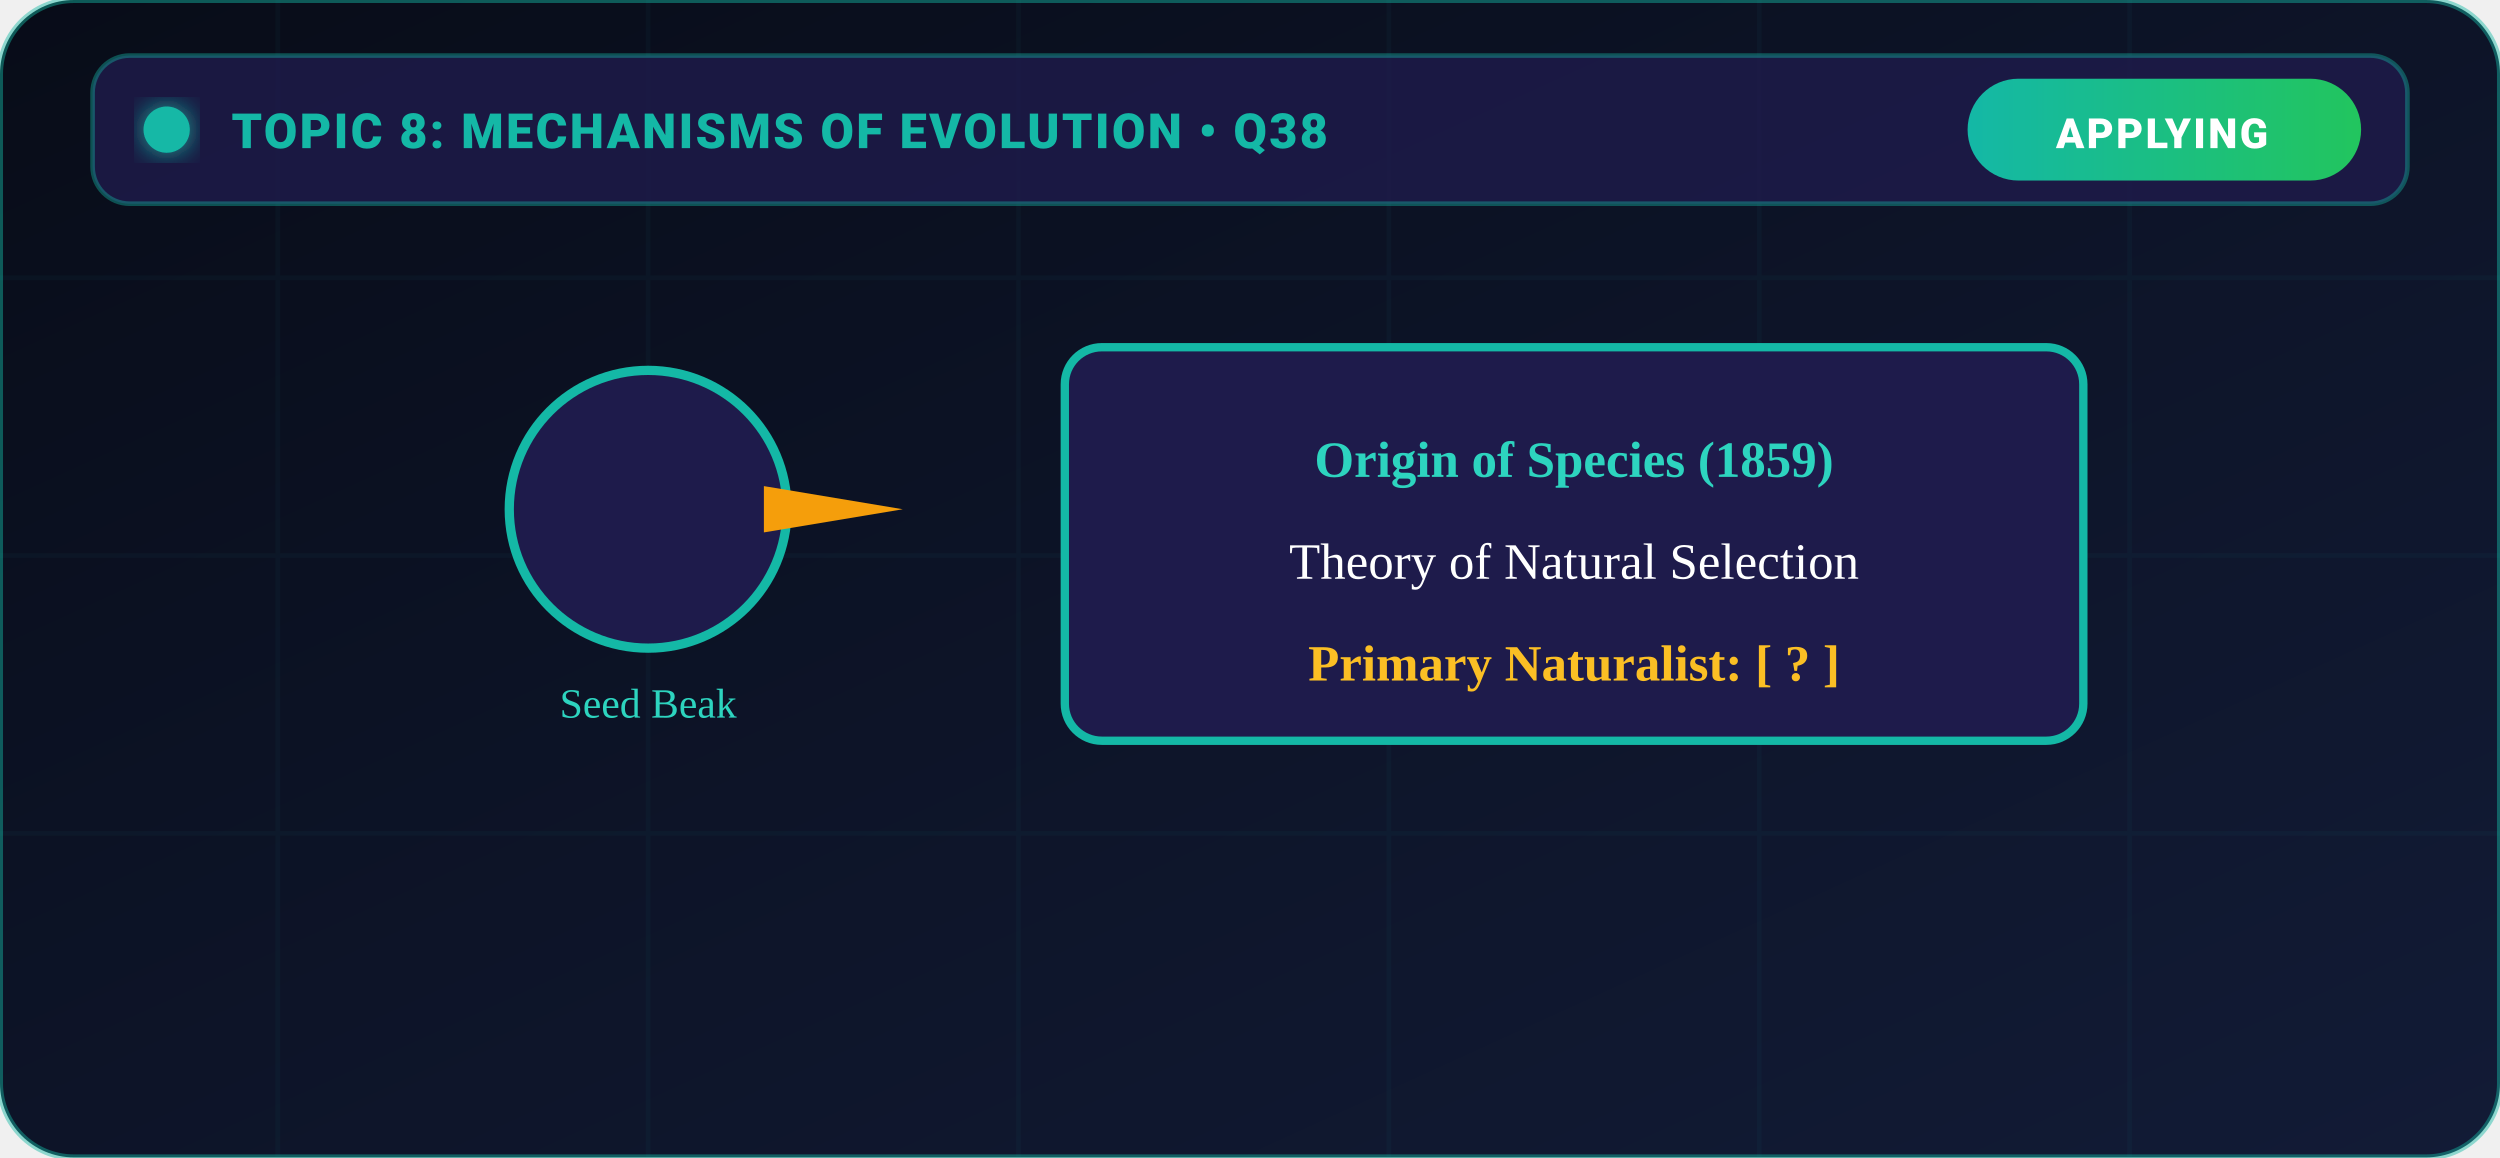
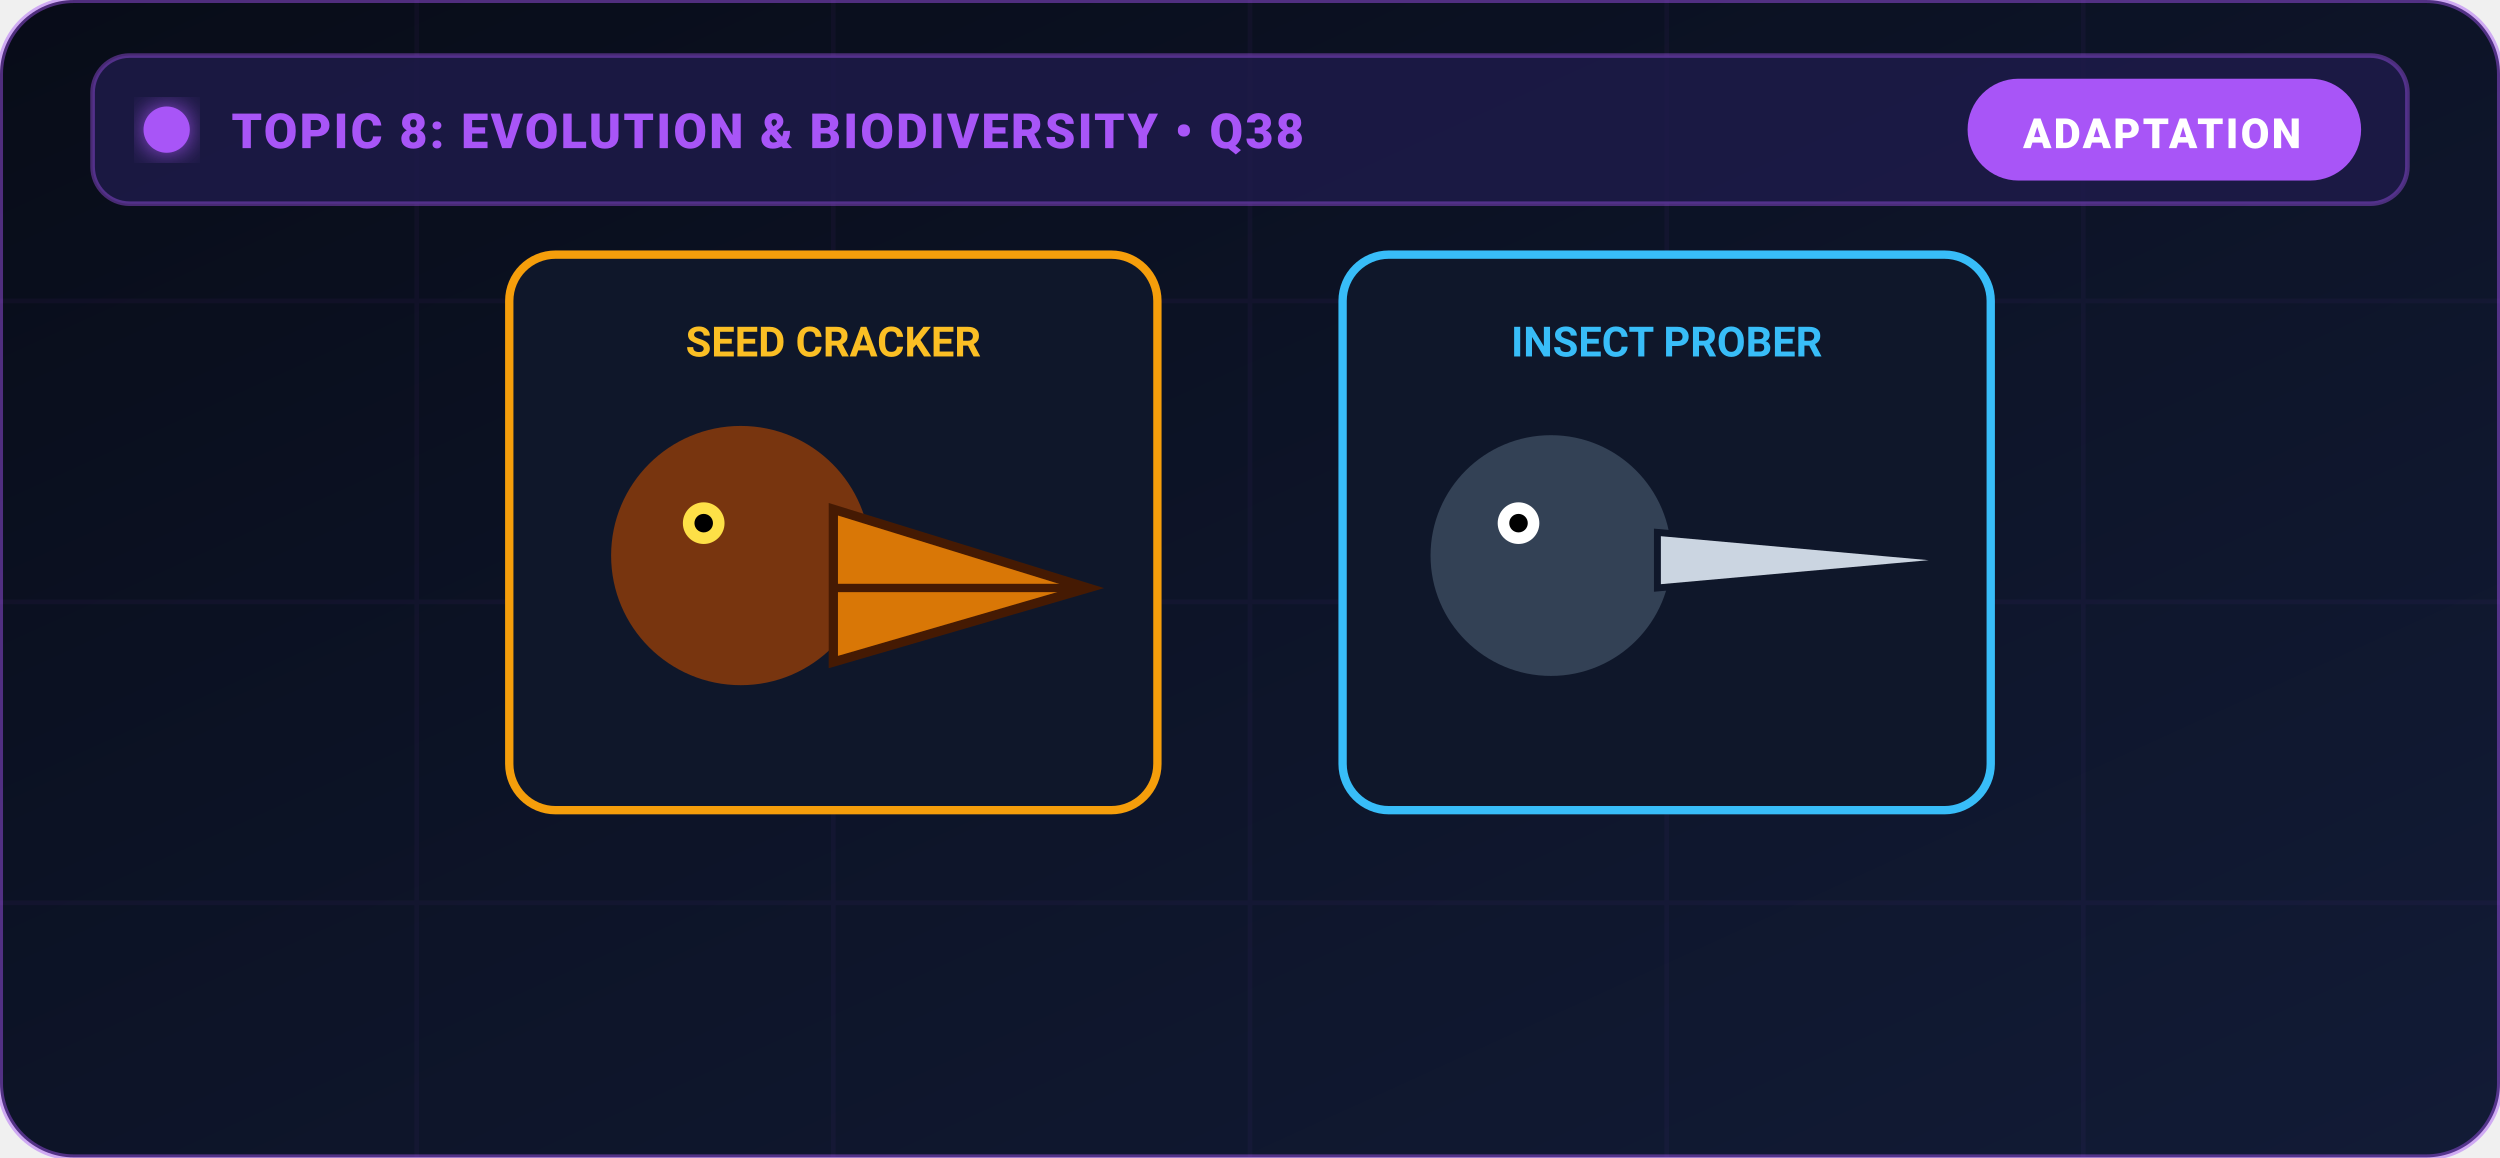
<svg xmlns="http://www.w3.org/2000/svg" viewBox="0 0 540 250" width="100%" height="100%">
  <defs>
-     <linearGradient id="bgGrad_t8_38" x1="0%" y1="0%" x2="100%" y2="100%">
+     <linearGradient id="bg_t8_38" x1="0%" y1="0%" x2="100%" y2="100%">
      <stop offset="0%" stop-color="#080c18" />
      <stop offset="50%" stop-color="#0d1428" />
      <stop offset="100%" stop-color="#121b36" />
-     </linearGradient>
-     <linearGradient id="primaryGrad_t8_38" x1="0%" y1="0%" x2="100%" y2="0%">
-       <stop offset="0%" stop-color="#14b8a6" />
-       <stop offset="100%" stop-color="#22c55e" />
    </linearGradient>
    <filter id="glow_t8_38" x="-20%" y="-20%" width="140%" height="140%">
      <feGaussianBlur stdDeviation="3" result="blur" />
      <feComposite in="SourceGraphic" in2="blur" operator="over" />
    </filter>
  </defs>
-   <rect width="540" height="250" rx="16" fill="url(#bgGrad_t8_38)" stroke="#14b8a6" stroke-width="1.3" stroke-opacity="0.45" />
-   <g opacity="0.04" stroke="#14b8a6" stroke-width="1">
-     <line x1="60" y1="0" x2="60" y2="250" />
-     <line x1="140" y1="0" x2="140" y2="250" />
-     <line x1="220" y1="0" x2="220" y2="250" />
-     <line x1="300" y1="0" x2="300" y2="250" />
-     <line x1="380" y1="0" x2="380" y2="250" />
-     <line x1="460" y1="0" x2="460" y2="250" />
-     <line x1="0" y1="60" x2="540" y2="60" />
-     <line x1="0" y1="120" x2="540" y2="120" />
-     <line x1="0" y1="180" x2="540" y2="180" />
+   <rect width="540" height="250" rx="16" fill="url(#bg_t8_38)" stroke="#a855f7" stroke-width="1.3" stroke-opacity="0.45" />
+   <g opacity="0.04" stroke="#a855f7" stroke-width="1">
+     <line x1="90" y1="0" x2="90" y2="250" />
+     <line x1="180" y1="0" x2="180" y2="250" />
+     <line x1="270" y1="0" x2="270" y2="250" />
+     <line x1="360" y1="0" x2="360" y2="250" />
+     <line x1="450" y1="0" x2="450" y2="250" />
+     <line x1="0" y1="65" x2="540" y2="65" />
+     <line x1="0" y1="130" x2="540" y2="130" />
+     <line x1="0" y1="195" x2="540" y2="195" />
  </g>
-   <rect x="20" y="12" width="500" height="32" rx="8" fill="#1e1b4b" fill-opacity="0.8" stroke="#14b8a6" stroke-width="1" stroke-opacity="0.4" />
-   <circle cx="36" cy="28" r="5" fill="#14b8a6" filter="url(#glow_t8_38)" />
-   <text x="50" y="32" fill="#14b8a6" font-family="'Segoe UI', Roboto, sans-serif" font-size="10.5" font-weight="900" letter-spacing="0.5">TOPIC 8: MECHANISMS OF EVOLUTION • Q38</text>
-   <rect x="425" y="17" width="85" height="22" rx="11" fill="url(#primaryGrad_t8_38)" />
-   <text x="467" y="32" fill="#ffffff" font-family="'Segoe UI', Roboto, sans-serif" font-size="9" font-weight="900" text-anchor="middle" letter-spacing="0.5">APPLYING</text>
-   <g transform="translate(0, 10)">
-     <g transform="translate(90, 50)">
-           &lt;!-- Finch Beak adaptations --&gt;
-           <circle cx="50" cy="50" r="30" fill="#1e1b4b" stroke="#14b8a6" stroke-width="2" />
-       <polygon points="75,45 105,50 75,55" fill="#f59e0b" />
-       <text x="50" y="95" fill="#2dd4bf" font-size="9" text-anchor="middle">Seed Beak</text>
+   <rect x="20" y="12" width="500" height="32" rx="8" fill="#1e1b4b" fill-opacity="0.8" stroke="#a855f7" stroke-width="1" stroke-opacity="0.4" />
+   <circle cx="36" cy="28" r="5" fill="#a855f7" filter="url(#glow_t8_38)" />
+   <text x="50" y="32" fill="#a855f7" font-family="'Segoe UI', Roboto, sans-serif" font-size="10.5" font-weight="900" letter-spacing="0.5">TOPIC 8: EVOLUTION &amp; BIODIVERSITY • Q38</text>
+   <rect x="425" y="17" width="85" height="22" rx="11" fill="#a855f7" />
+   <text x="467" y="32" fill="#ffffff" font-family="'Segoe UI', Roboto, sans-serif" font-size="9" font-weight="900" text-anchor="middle" letter-spacing="0.5">ADAPTATION</text>
+   <g transform="translate(110, 55)">
+     <g transform="translate(0, 0)">
+       <rect x="0" y="0" width="140" height="120" rx="10" fill="#0f172a" stroke="#f59e0b" stroke-width="1.8" />
+       <text x="70" y="22" fill="#fbbf24" font-family="'Segoe UI', Roboto, sans-serif" font-size="9" font-weight="bold" text-anchor="middle">SEED CRACKER</text>
+       <circle cx="50" cy="65" r="28" fill="#78350f" />
+       <circle cx="42" cy="58" r="4.5" fill="#fde047" />
+       <circle cx="42" cy="58" r="2" fill="#000000" />
+       <polygon points="70,55 125,72 70,88" fill="#d97706" stroke="#451a03" stroke-width="2" />
+       <line x1="70" y1="72" x2="125" y2="72" stroke="#451a03" stroke-width="1.8" />
    </g>
-     <g transform="translate(230, 65)">
-       <rect x="0" y="0" width="220" height="85" rx="8" fill="#1e1b4b" stroke="#14b8a6" stroke-width="1.8" />
-       <text x="110" y="28" fill="#2dd4bf" font-size="11" font-weight="bold" text-anchor="middle">Origin of Species (1859)</text>
-       <text x="110" y="50" fill="#ffffff" font-size="11" text-anchor="middle">Theory of Natural Selection</text>
-       <text x="110" y="72" fill="#fbbf24" font-size="11" font-weight="bold" text-anchor="middle">Primary Naturalist: [ ? ]</text>
+     <g transform="translate(180, 0)">
+       <rect x="0" y="0" width="140" height="120" rx="10" fill="#0f172a" stroke="#38bdf8" stroke-width="1.8" />
+       <text x="70" y="22" fill="#38bdf8" font-family="'Segoe UI', Roboto, sans-serif" font-size="9" font-weight="bold" text-anchor="middle">INSECT PROBER</text>
+       <circle cx="45" cy="65" r="26" fill="#334155" />
+       <circle cx="38" cy="58" r="4.5" fill="#ffffff" />
+       <circle cx="38" cy="58" r="2" fill="#000000" />
+       <polygon points="68,60 135,66 68,72" fill="#cbd5e1" stroke="#0f172a" stroke-width="1.5" />
    </g>
  </g>
</svg>
